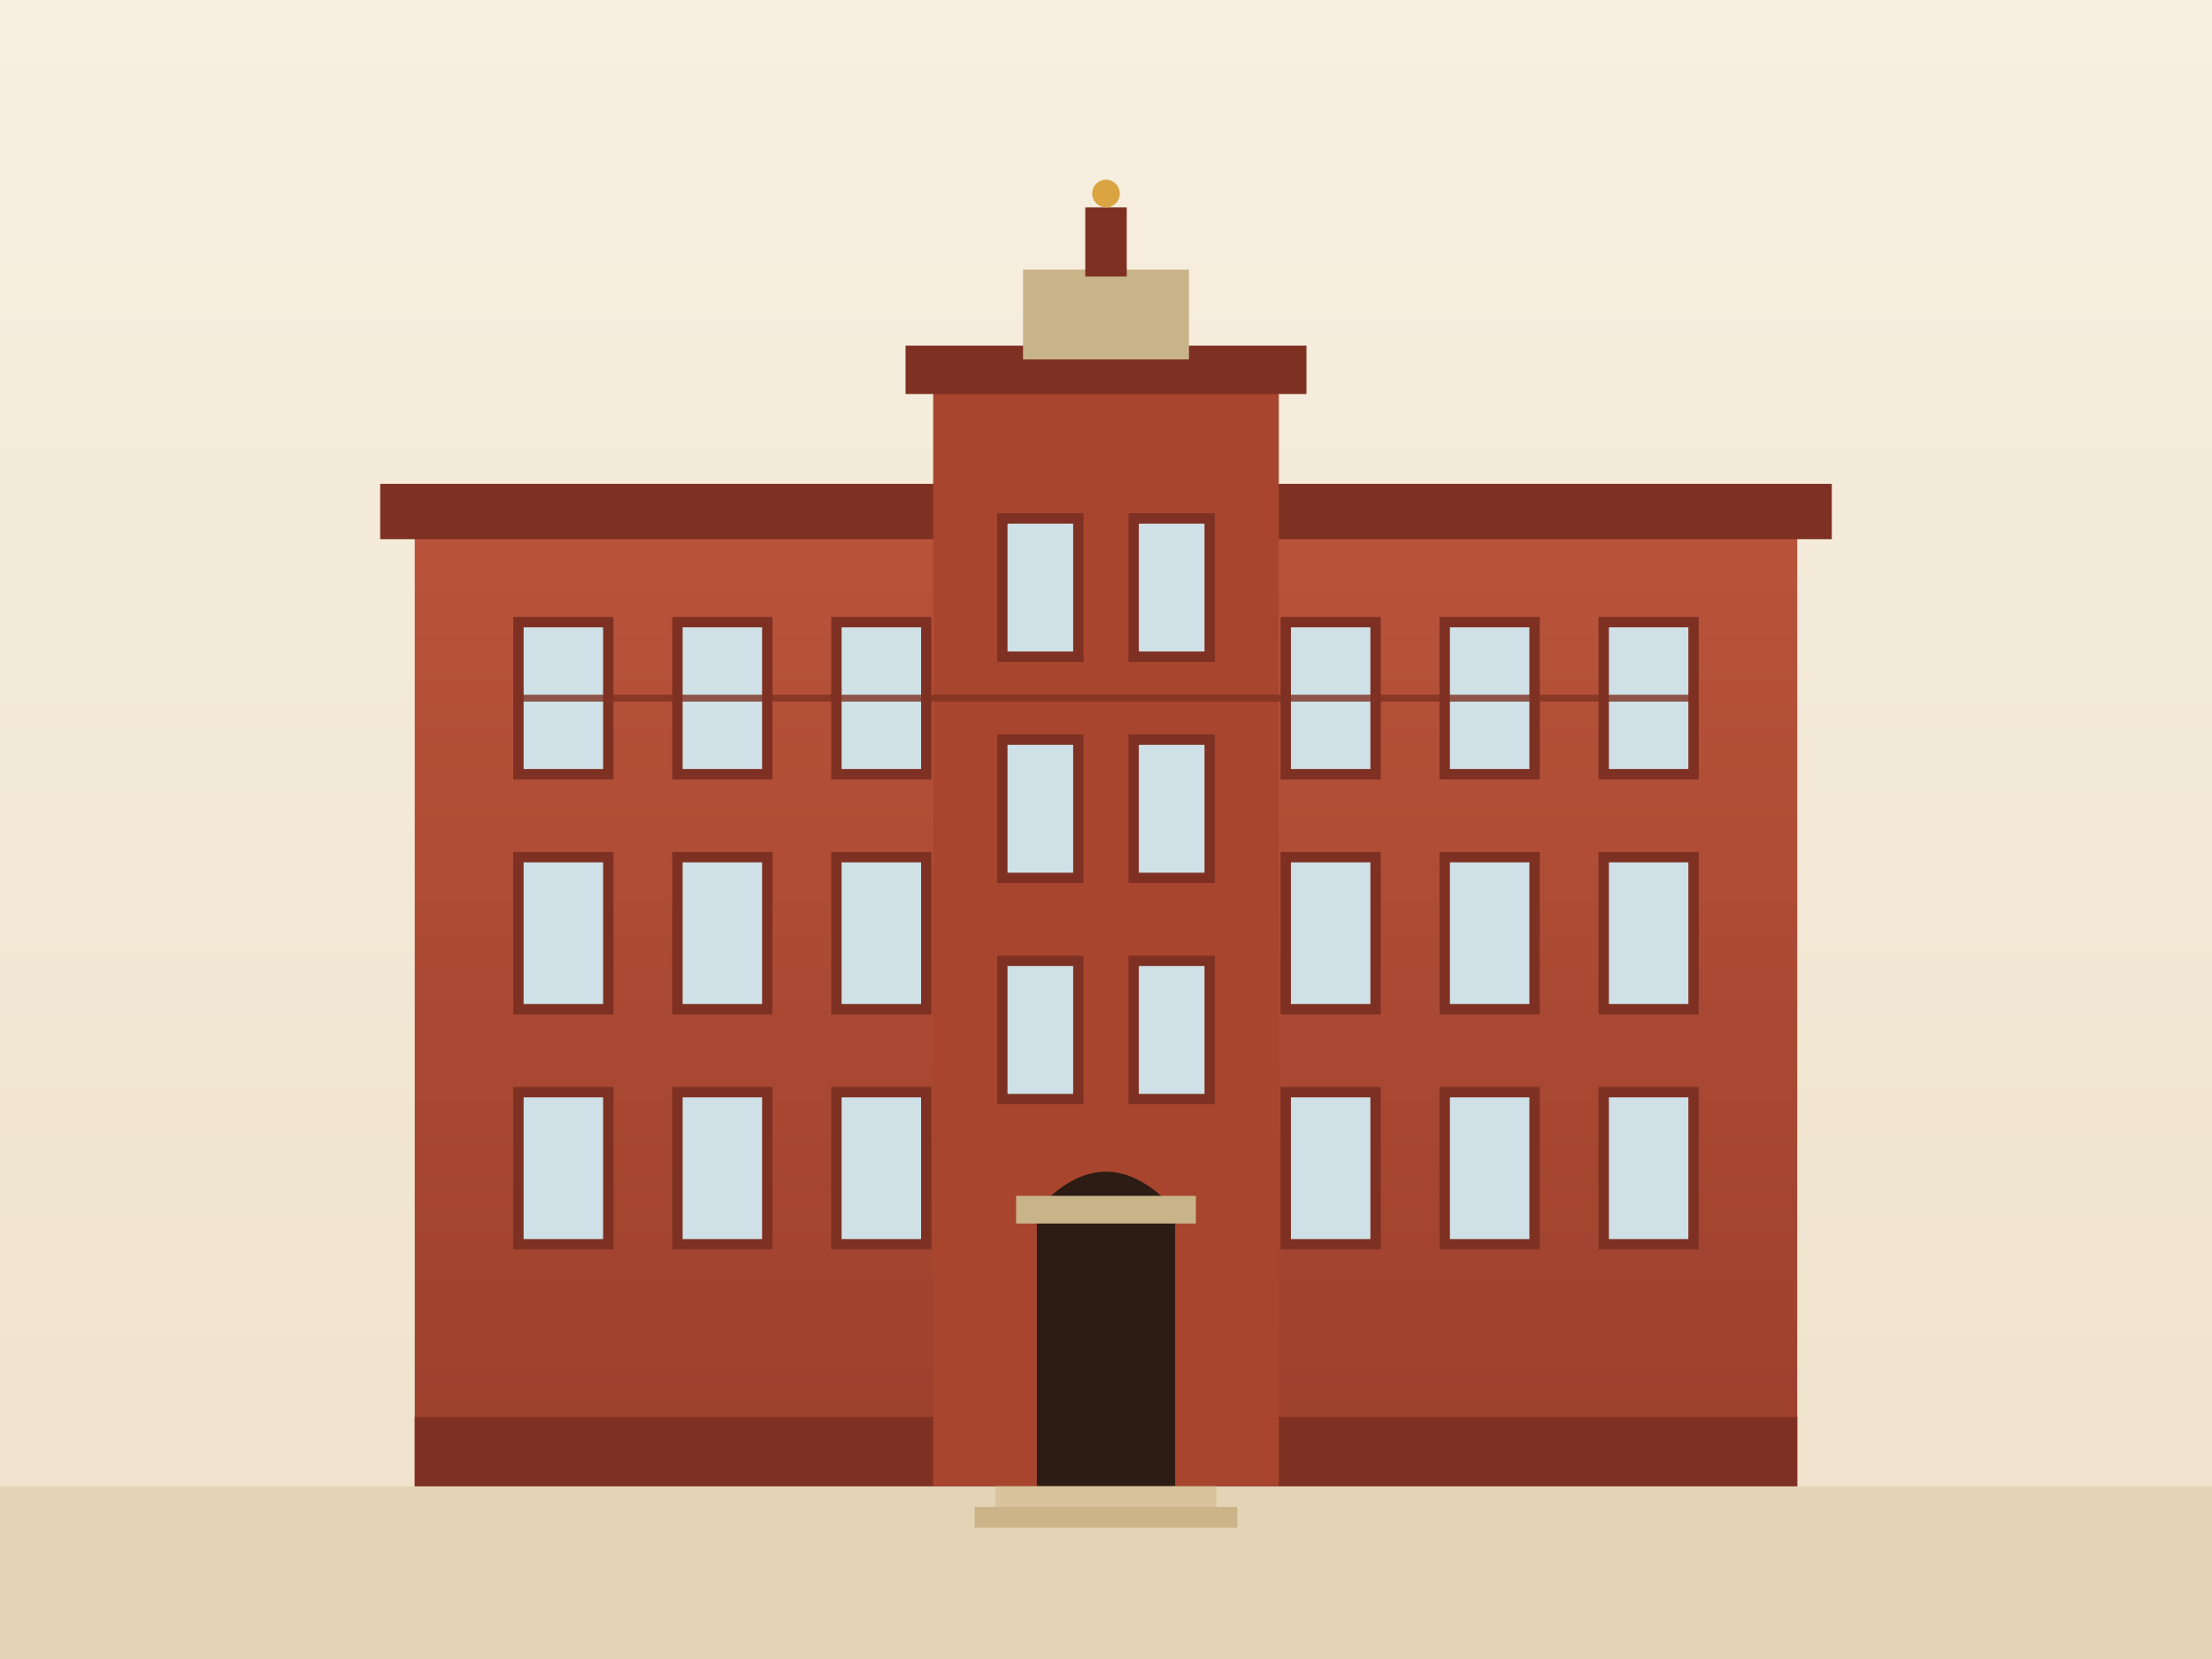
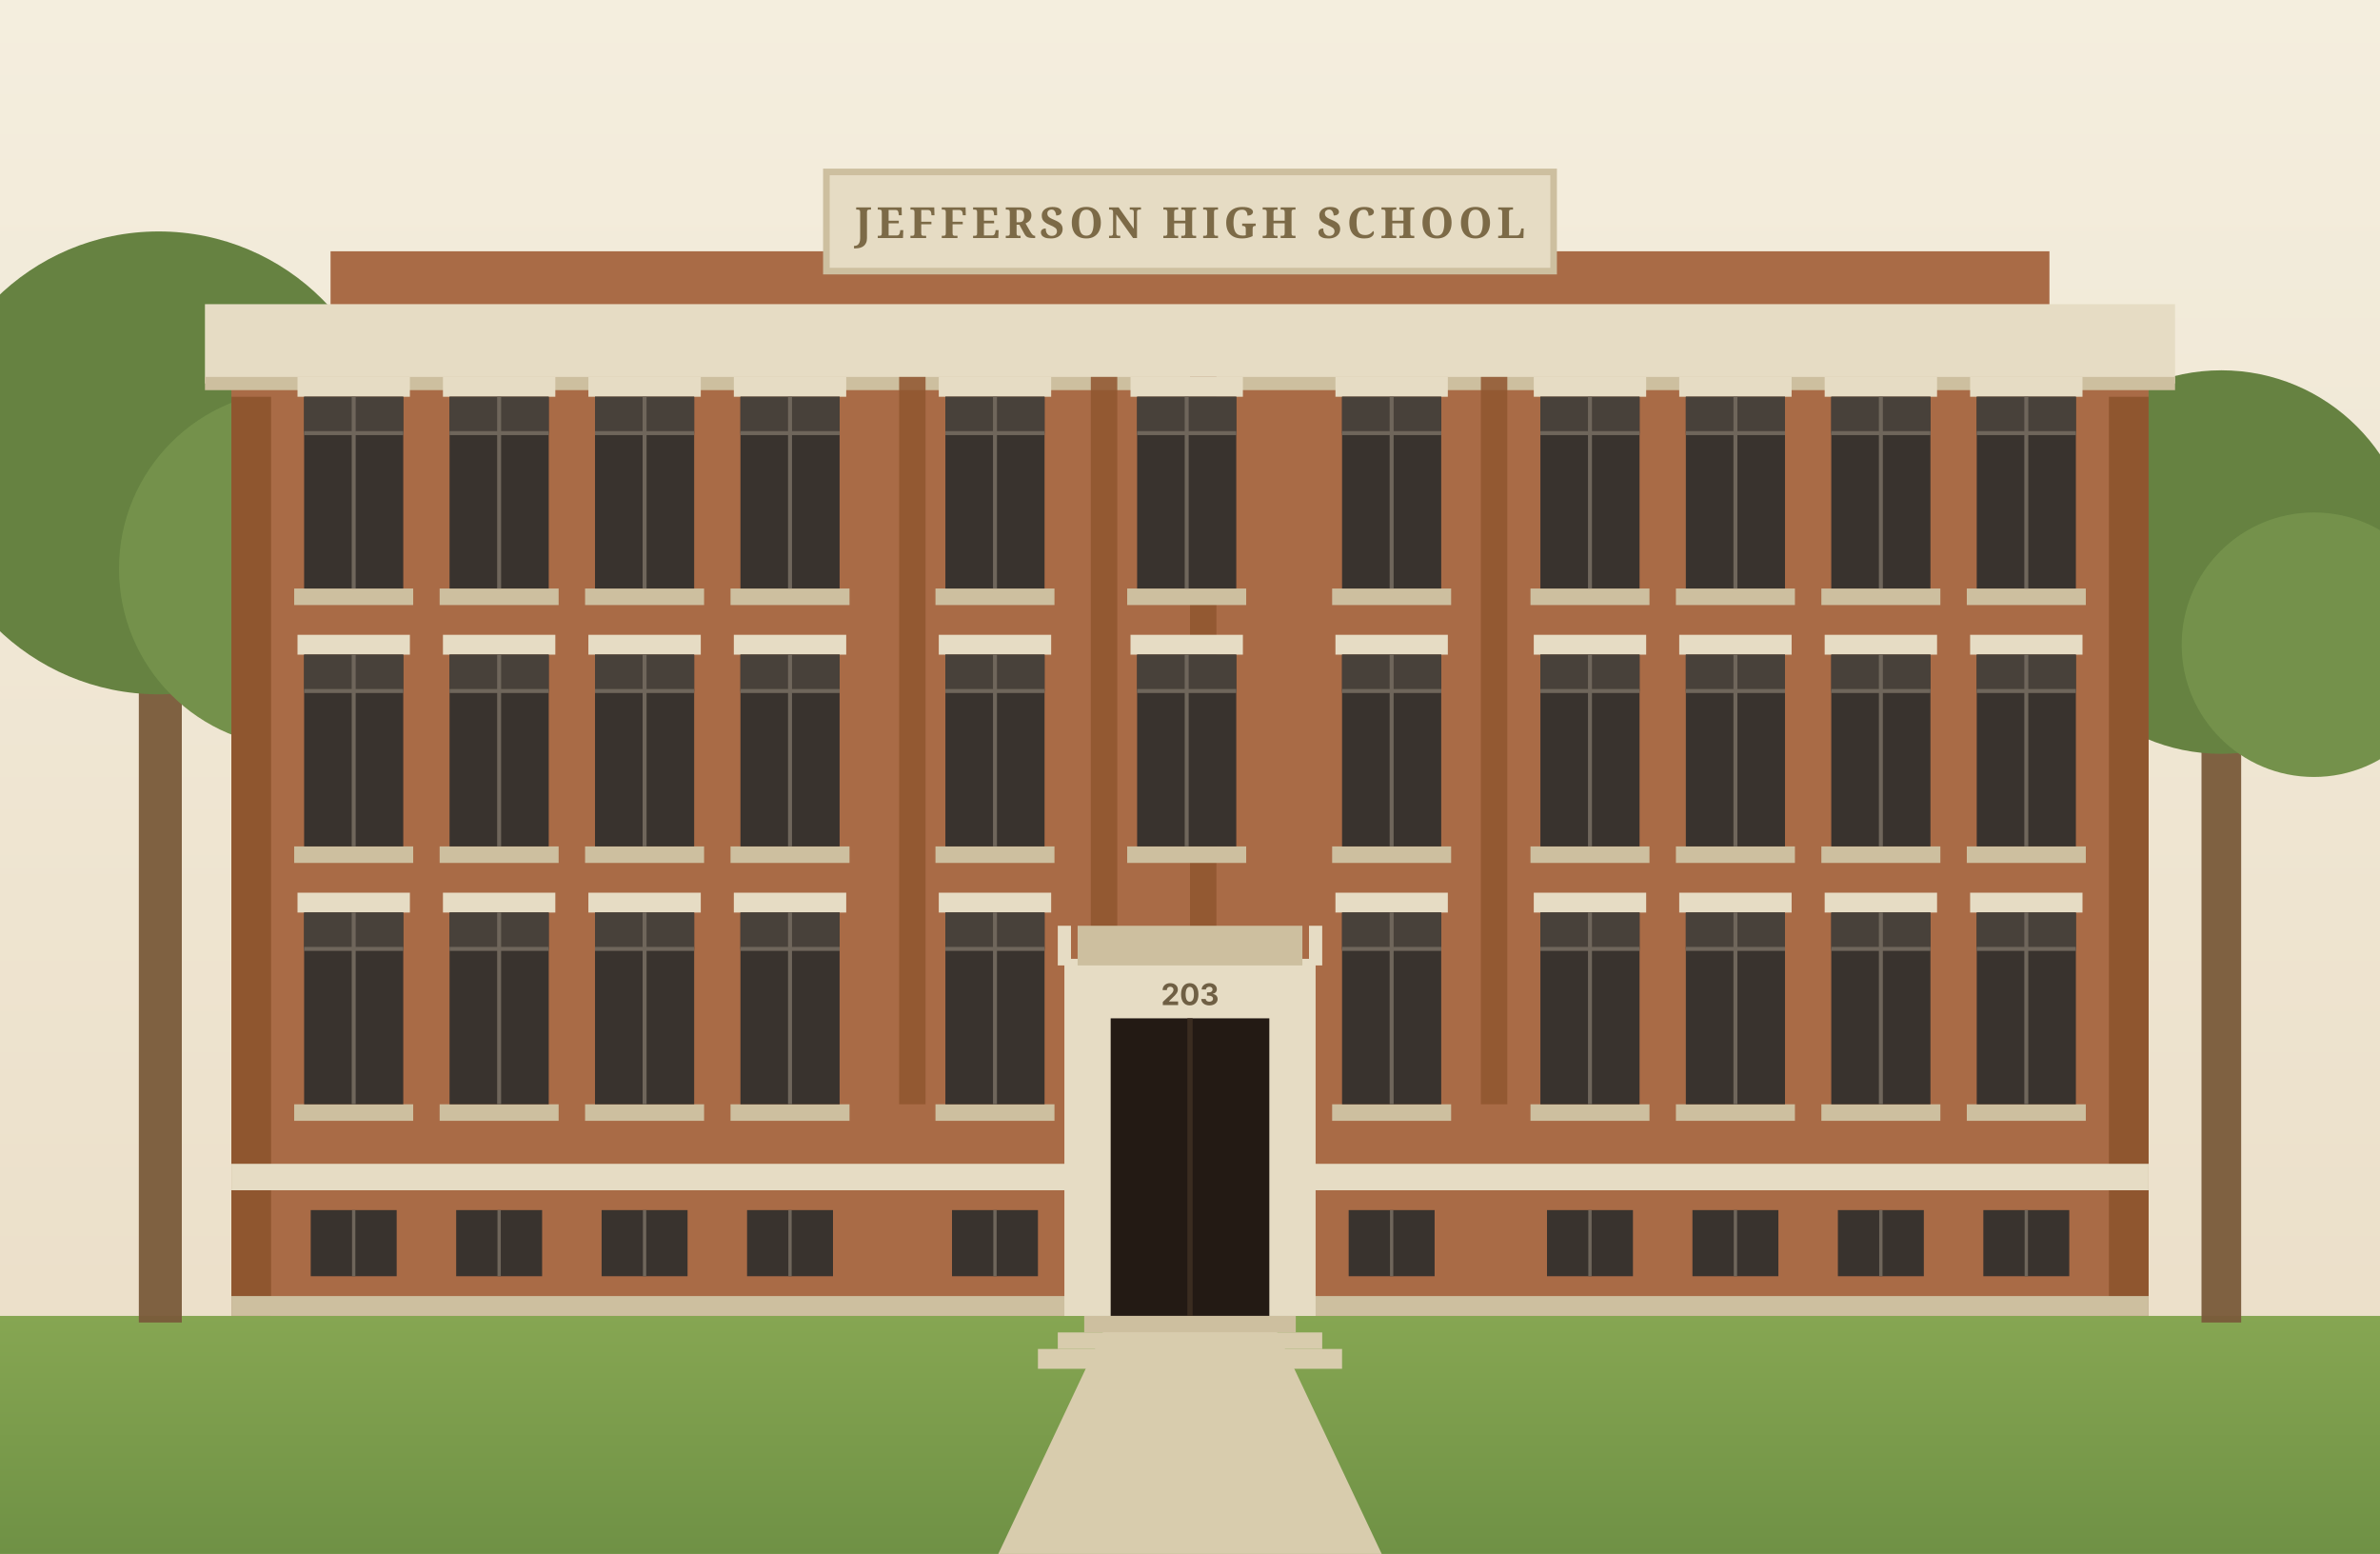
- <svg xmlns="http://www.w3.org/2000/svg" viewBox="0 0 640 480" role="img" aria-label="Illustration of the historic Jeffersonian building" fill="none">
+ <svg xmlns="http://www.w3.org/2000/svg" viewBox="0 0 720 470" role="img" aria-label="Illustration of the historic Jefferson High School, now The Jeffersonian">
  <defs>
-     <linearGradient id="brick" x1="0" y1="0" x2="0" y2="1">
-       <stop offset="0" stop-color="#b9543b" />
-       <stop offset="1" stop-color="#9c3f2c" />
+     <linearGradient id="sky" x1="0" y1="0" x2="0" y2="1">
+       <stop offset="0" stop-color="#f4eede" />
+       <stop offset="1" stop-color="#eaddc6" />
    </linearGradient>
-     <linearGradient id="sky" x1="0" y1="0" x2="0" y2="1">
-       <stop offset="0" stop-color="#f7efe1" />
-       <stop offset="1" stop-color="#efe2cb" />
+     <linearGradient id="lawn" x1="0" y1="0" x2="0" y2="1">
+       <stop offset="0" stop-color="#86a652" />
+       <stop offset="1" stop-color="#6f9145" />
    </linearGradient>
  </defs>
-   <rect width="640" height="480" fill="url(#sky)" />
-   <rect y="430" width="640" height="50" fill="#e4d4b6" />
-   <g>
-     <rect x="120" y="150" width="400" height="280" fill="url(#brick)" />
-     <rect x="110" y="140" width="420" height="16" fill="#7e3122" />
-     <rect x="120" y="410" width="400" height="20" fill="#7e3122" />
-     <rect x="270" y="110" width="100" height="320" fill="#a8452f" />
-     <rect x="262" y="100" width="116" height="14" fill="#7e3122" />
-     <rect x="296" y="78" width="48" height="26" fill="#c9b489" />
-     <rect x="314" y="60" width="12" height="20" fill="#7e3122" />
-     <circle cx="320" cy="56" r="4" fill="#d9a441" />
-     <rect x="300" y="350" width="40" height="80" fill="#2c1c14" />
-     <path d="M300 350 q20 -22 40 0" fill="#2c1c14" />
-     <rect x="294" y="346" width="52" height="8" fill="#c9b489" />
-     <rect x="288" y="430" width="64" height="6" fill="#d8c39c" />
-     <rect x="282" y="436" width="76" height="6" fill="#cbb488" />
+   <rect x="0.0" y="0.0" width="720.0" height="470.0" fill="url(#sky)" />
+   <rect x="0.0" y="398.0" width="720.0" height="72.0" fill="url(#lawn)" />
+   <g opacity="0.95">
+     <rect x="42" y="150" width="13" height="250" fill="#7a5a3a" />
+     <circle cx="48" cy="140" r="70" fill="#5f7d3a" />
+     <circle cx="90" cy="172" r="54" fill="#6e8d44" />
+     <rect x="666" y="185" width="12" height="215" fill="#7a5a3a" />
+     <circle cx="672" cy="170" r="58" fill="#5f7d3a" />
+     <circle cx="700" cy="195" r="40" fill="#6e8d44" />
  </g>
-   <g fill="#cfe0e6" stroke="#7e3122" stroke-width="3">
-     <rect x="150" y="180" width="26" height="44" />
-     <rect x="196" y="180" width="26" height="44" />
-     <rect x="242" y="180" width="26" height="44" />
-     <rect x="372" y="180" width="26" height="44" />
-     <rect x="418" y="180" width="26" height="44" />
-     <rect x="464" y="180" width="26" height="44" />
-     <rect x="150" y="248" width="26" height="44" />
-     <rect x="196" y="248" width="26" height="44" />
-     <rect x="242" y="248" width="26" height="44" />
-     <rect x="372" y="248" width="26" height="44" />
-     <rect x="418" y="248" width="26" height="44" />
-     <rect x="464" y="248" width="26" height="44" />
-     <rect x="150" y="316" width="26" height="44" />
-     <rect x="196" y="316" width="26" height="44" />
-     <rect x="242" y="316" width="26" height="44" />
-     <rect x="372" y="316" width="26" height="44" />
-     <rect x="418" y="316" width="26" height="44" />
-     <rect x="464" y="316" width="26" height="44" />
-     <rect x="290" y="150" width="22" height="40" />
-     <rect x="328" y="150" width="22" height="40" />
-     <rect x="290" y="214" width="22" height="40" />
-     <rect x="328" y="214" width="22" height="40" />
-     <rect x="290" y="278" width="22" height="40" />
-     <rect x="328" y="278" width="22" height="40" />
-   </g>
-   <g stroke="#7e3122" stroke-width="2" opacity="0.8">
-     <line x1="150" y1="202" x2="490" y2="202" />
-   </g>
+   <polygon points="336,398 384,398 418,470 302,470" fill="#d8ccad" />
+   <rect x="70.0" y="96.0" width="580.0" height="302.0" fill="#a96b46" />
+   <rect x="70.0" y="120.0" width="12.0" height="278.0" fill="#8f562f" />
+   <rect x="638.0" y="120.0" width="12.0" height="278.0" fill="#8f562f" />
+   <rect x="70.0" y="352.0" width="580.0" height="8.0" fill="#e6dcc4" />
+   <rect x="70.0" y="392.0" width="580.0" height="6.0" fill="#cdbf9f" />
+   <rect x="62.0" y="92.0" width="596.0" height="24.0" fill="#e6dcc4" />
+   <rect x="62.0" y="114.0" width="596.0" height="4.0" fill="#cdbf9f" />
+   <rect x="100.0" y="76.0" width="520.0" height="16.0" fill="#a96b46" />
+   <rect x="250.0" y="52.0" width="220.0" height="30.0" fill="#e6dcc4" />
+   <rect x="250.0" y="52.0" width="220.0" height="30.0" fill="none" stroke="#cdbf9f" stroke-width="2" />
+   <rect x="272.0" y="114.0" width="8.0" height="220.0" fill="#8f562f" opacity="0.85" />
+   <rect x="330.0" y="114.0" width="8.0" height="220.0" fill="#8f562f" opacity="0.85" />
+   <rect x="360.0" y="114.0" width="8.0" height="220.0" fill="#8f562f" opacity="0.85" />
+   <rect x="448.0" y="114.0" width="8.0" height="220.0" fill="#8f562f" opacity="0.85" />
+   <rect x="90.0" y="114.0" width="34.0" height="6.0" fill="#e6dcc4" />
+   <rect x="89.0" y="178.0" width="36.0" height="5.0" fill="#cdbf9f" />
+   <rect x="92.0" y="120.0" width="30.0" height="58.0" fill="#39332e" />
+   <rect x="92.0" y="120.0" width="30.0" height="11.0" fill="#48413a" />
+   <line x1="92.0" y1="131.0" x2="122.0" y2="131.0" stroke="#6f665b" stroke-width="1.2" />
+   <line x1="107.0" y1="120.0" x2="107.0" y2="178.0" stroke="#6f665b" stroke-width="1.2" />
+   <rect x="134.0" y="114.0" width="34.0" height="6.0" fill="#e6dcc4" />
+   <rect x="133.0" y="178.0" width="36.0" height="5.0" fill="#cdbf9f" />
+   <rect x="136.0" y="120.0" width="30.0" height="58.0" fill="#39332e" />
+   <rect x="136.0" y="120.0" width="30.0" height="11.0" fill="#48413a" />
+   <line x1="136.0" y1="131.0" x2="166.0" y2="131.0" stroke="#6f665b" stroke-width="1.2" />
+   <line x1="151.0" y1="120.0" x2="151.0" y2="178.0" stroke="#6f665b" stroke-width="1.2" />
+   <rect x="178.0" y="114.0" width="34.0" height="6.0" fill="#e6dcc4" />
+   <rect x="177.0" y="178.0" width="36.0" height="5.0" fill="#cdbf9f" />
+   <rect x="180.0" y="120.0" width="30.0" height="58.0" fill="#39332e" />
+   <rect x="180.0" y="120.0" width="30.0" height="11.0" fill="#48413a" />
+   <line x1="180.0" y1="131.0" x2="210.0" y2="131.0" stroke="#6f665b" stroke-width="1.2" />
+   <line x1="195.0" y1="120.0" x2="195.0" y2="178.0" stroke="#6f665b" stroke-width="1.2" />
+   <rect x="222.0" y="114.0" width="34.0" height="6.0" fill="#e6dcc4" />
+   <rect x="221.0" y="178.0" width="36.0" height="5.0" fill="#cdbf9f" />
+   <rect x="224.0" y="120.0" width="30.0" height="58.0" fill="#39332e" />
+   <rect x="224.0" y="120.0" width="30.0" height="11.0" fill="#48413a" />
+   <line x1="224.0" y1="131.0" x2="254.0" y2="131.0" stroke="#6f665b" stroke-width="1.2" />
+   <line x1="239.0" y1="120.0" x2="239.0" y2="178.0" stroke="#6f665b" stroke-width="1.2" />
+   <rect x="464.0" y="114.0" width="34.0" height="6.0" fill="#e6dcc4" />
+   <rect x="463.0" y="178.0" width="36.0" height="5.0" fill="#cdbf9f" />
+   <rect x="466.0" y="120.0" width="30.0" height="58.0" fill="#39332e" />
+   <rect x="466.0" y="120.0" width="30.0" height="11.0" fill="#48413a" />
+   <line x1="466.0" y1="131.0" x2="496.0" y2="131.0" stroke="#6f665b" stroke-width="1.2" />
+   <line x1="481.0" y1="120.0" x2="481.0" y2="178.0" stroke="#6f665b" stroke-width="1.2" />
+   <rect x="508.0" y="114.0" width="34.0" height="6.0" fill="#e6dcc4" />
+   <rect x="507.0" y="178.0" width="36.0" height="5.0" fill="#cdbf9f" />
+   <rect x="510.0" y="120.0" width="30.0" height="58.0" fill="#39332e" />
+   <rect x="510.0" y="120.0" width="30.0" height="11.0" fill="#48413a" />
+   <line x1="510.0" y1="131.0" x2="540.0" y2="131.0" stroke="#6f665b" stroke-width="1.2" />
+   <line x1="525.0" y1="120.0" x2="525.0" y2="178.0" stroke="#6f665b" stroke-width="1.2" />
+   <rect x="552.0" y="114.0" width="34.0" height="6.0" fill="#e6dcc4" />
+   <rect x="551.0" y="178.0" width="36.0" height="5.0" fill="#cdbf9f" />
+   <rect x="554.0" y="120.0" width="30.0" height="58.0" fill="#39332e" />
+   <rect x="554.0" y="120.0" width="30.0" height="11.0" fill="#48413a" />
+   <line x1="554.0" y1="131.0" x2="584.0" y2="131.0" stroke="#6f665b" stroke-width="1.2" />
+   <line x1="569.0" y1="120.0" x2="569.0" y2="178.0" stroke="#6f665b" stroke-width="1.2" />
+   <rect x="596.0" y="114.0" width="34.0" height="6.0" fill="#e6dcc4" />
+   <rect x="595.0" y="178.0" width="36.0" height="5.0" fill="#cdbf9f" />
+   <rect x="598.0" y="120.0" width="30.0" height="58.0" fill="#39332e" />
+   <rect x="598.0" y="120.0" width="30.0" height="11.0" fill="#48413a" />
+   <line x1="598.0" y1="131.0" x2="628.0" y2="131.0" stroke="#6f665b" stroke-width="1.2" />
+   <line x1="613.0" y1="120.0" x2="613.0" y2="178.0" stroke="#6f665b" stroke-width="1.2" />
+   <rect x="284.0" y="114.0" width="34.0" height="6.0" fill="#e6dcc4" />
+   <rect x="283.0" y="178.0" width="36.0" height="5.0" fill="#cdbf9f" />
+   <rect x="286.0" y="120.0" width="30.0" height="58.0" fill="#39332e" />
+   <rect x="286.0" y="120.0" width="30.0" height="11.0" fill="#48413a" />
+   <line x1="286.0" y1="131.0" x2="316.0" y2="131.0" stroke="#6f665b" stroke-width="1.2" />
+   <line x1="301.0" y1="120.0" x2="301.0" y2="178.0" stroke="#6f665b" stroke-width="1.2" />
+   <rect x="404.0" y="114.0" width="34.0" height="6.0" fill="#e6dcc4" />
+   <rect x="403.0" y="178.0" width="36.0" height="5.0" fill="#cdbf9f" />
+   <rect x="406.0" y="120.0" width="30.0" height="58.0" fill="#39332e" />
+   <rect x="406.0" y="120.0" width="30.0" height="11.0" fill="#48413a" />
+   <line x1="406.0" y1="131.0" x2="436.0" y2="131.0" stroke="#6f665b" stroke-width="1.2" />
+   <line x1="421.0" y1="120.0" x2="421.0" y2="178.0" stroke="#6f665b" stroke-width="1.2" />
+   <rect x="90.0" y="192.0" width="34.0" height="6.0" fill="#e6dcc4" />
+   <rect x="89.0" y="256.0" width="36.0" height="5.0" fill="#cdbf9f" />
+   <rect x="92.0" y="198.0" width="30.0" height="58.0" fill="#39332e" />
+   <rect x="92.0" y="198.0" width="30.0" height="11.0" fill="#48413a" />
+   <line x1="92.0" y1="209.0" x2="122.0" y2="209.0" stroke="#6f665b" stroke-width="1.2" />
+   <line x1="107.0" y1="198.0" x2="107.0" y2="256.0" stroke="#6f665b" stroke-width="1.2" />
+   <rect x="134.0" y="192.0" width="34.0" height="6.0" fill="#e6dcc4" />
+   <rect x="133.0" y="256.0" width="36.0" height="5.0" fill="#cdbf9f" />
+   <rect x="136.0" y="198.0" width="30.0" height="58.0" fill="#39332e" />
+   <rect x="136.0" y="198.0" width="30.0" height="11.0" fill="#48413a" />
+   <line x1="136.0" y1="209.0" x2="166.0" y2="209.0" stroke="#6f665b" stroke-width="1.2" />
+   <line x1="151.0" y1="198.0" x2="151.0" y2="256.0" stroke="#6f665b" stroke-width="1.2" />
+   <rect x="178.0" y="192.0" width="34.0" height="6.0" fill="#e6dcc4" />
+   <rect x="177.0" y="256.0" width="36.0" height="5.0" fill="#cdbf9f" />
+   <rect x="180.0" y="198.0" width="30.0" height="58.0" fill="#39332e" />
+   <rect x="180.0" y="198.0" width="30.0" height="11.0" fill="#48413a" />
+   <line x1="180.0" y1="209.0" x2="210.0" y2="209.0" stroke="#6f665b" stroke-width="1.2" />
+   <line x1="195.0" y1="198.0" x2="195.0" y2="256.0" stroke="#6f665b" stroke-width="1.2" />
+   <rect x="222.0" y="192.0" width="34.0" height="6.0" fill="#e6dcc4" />
+   <rect x="221.0" y="256.0" width="36.0" height="5.0" fill="#cdbf9f" />
+   <rect x="224.0" y="198.0" width="30.0" height="58.0" fill="#39332e" />
+   <rect x="224.0" y="198.0" width="30.0" height="11.0" fill="#48413a" />
+   <line x1="224.0" y1="209.0" x2="254.0" y2="209.0" stroke="#6f665b" stroke-width="1.2" />
+   <line x1="239.0" y1="198.0" x2="239.0" y2="256.0" stroke="#6f665b" stroke-width="1.2" />
+   <rect x="464.0" y="192.0" width="34.0" height="6.0" fill="#e6dcc4" />
+   <rect x="463.0" y="256.0" width="36.0" height="5.0" fill="#cdbf9f" />
+   <rect x="466.0" y="198.0" width="30.0" height="58.0" fill="#39332e" />
+   <rect x="466.0" y="198.0" width="30.0" height="11.0" fill="#48413a" />
+   <line x1="466.0" y1="209.0" x2="496.0" y2="209.0" stroke="#6f665b" stroke-width="1.2" />
+   <line x1="481.0" y1="198.0" x2="481.0" y2="256.0" stroke="#6f665b" stroke-width="1.2" />
+   <rect x="508.0" y="192.0" width="34.0" height="6.0" fill="#e6dcc4" />
+   <rect x="507.0" y="256.0" width="36.0" height="5.0" fill="#cdbf9f" />
+   <rect x="510.0" y="198.0" width="30.0" height="58.0" fill="#39332e" />
+   <rect x="510.0" y="198.0" width="30.0" height="11.0" fill="#48413a" />
+   <line x1="510.0" y1="209.0" x2="540.0" y2="209.0" stroke="#6f665b" stroke-width="1.2" />
+   <line x1="525.0" y1="198.0" x2="525.0" y2="256.0" stroke="#6f665b" stroke-width="1.2" />
+   <rect x="552.0" y="192.0" width="34.0" height="6.0" fill="#e6dcc4" />
+   <rect x="551.0" y="256.0" width="36.0" height="5.0" fill="#cdbf9f" />
+   <rect x="554.0" y="198.0" width="30.0" height="58.0" fill="#39332e" />
+   <rect x="554.0" y="198.0" width="30.0" height="11.0" fill="#48413a" />
+   <line x1="554.0" y1="209.0" x2="584.0" y2="209.0" stroke="#6f665b" stroke-width="1.2" />
+   <line x1="569.0" y1="198.0" x2="569.0" y2="256.0" stroke="#6f665b" stroke-width="1.2" />
+   <rect x="596.0" y="192.0" width="34.0" height="6.0" fill="#e6dcc4" />
+   <rect x="595.0" y="256.0" width="36.0" height="5.0" fill="#cdbf9f" />
+   <rect x="598.0" y="198.0" width="30.0" height="58.0" fill="#39332e" />
+   <rect x="598.0" y="198.0" width="30.0" height="11.0" fill="#48413a" />
+   <line x1="598.0" y1="209.0" x2="628.0" y2="209.0" stroke="#6f665b" stroke-width="1.2" />
+   <line x1="613.0" y1="198.0" x2="613.0" y2="256.0" stroke="#6f665b" stroke-width="1.2" />
+   <rect x="284.0" y="192.0" width="34.0" height="6.0" fill="#e6dcc4" />
+   <rect x="283.0" y="256.0" width="36.0" height="5.0" fill="#cdbf9f" />
+   <rect x="286.0" y="198.0" width="30.0" height="58.0" fill="#39332e" />
+   <rect x="286.0" y="198.0" width="30.0" height="11.0" fill="#48413a" />
+   <line x1="286.0" y1="209.0" x2="316.0" y2="209.0" stroke="#6f665b" stroke-width="1.2" />
+   <line x1="301.0" y1="198.0" x2="301.0" y2="256.0" stroke="#6f665b" stroke-width="1.2" />
+   <rect x="404.0" y="192.0" width="34.0" height="6.0" fill="#e6dcc4" />
+   <rect x="403.0" y="256.0" width="36.0" height="5.0" fill="#cdbf9f" />
+   <rect x="406.0" y="198.0" width="30.0" height="58.0" fill="#39332e" />
+   <rect x="406.0" y="198.0" width="30.0" height="11.0" fill="#48413a" />
+   <line x1="406.0" y1="209.0" x2="436.0" y2="209.0" stroke="#6f665b" stroke-width="1.2" />
+   <line x1="421.0" y1="198.0" x2="421.0" y2="256.0" stroke="#6f665b" stroke-width="1.2" />
+   <rect x="90.0" y="270.0" width="34.0" height="6.0" fill="#e6dcc4" />
+   <rect x="89.0" y="334.0" width="36.0" height="5.0" fill="#cdbf9f" />
+   <rect x="92.0" y="276.0" width="30.0" height="58.0" fill="#39332e" />
+   <rect x="92.0" y="276.0" width="30.0" height="11.0" fill="#48413a" />
+   <line x1="92.0" y1="287.0" x2="122.0" y2="287.0" stroke="#6f665b" stroke-width="1.2" />
+   <line x1="107.0" y1="276.0" x2="107.0" y2="334.0" stroke="#6f665b" stroke-width="1.2" />
+   <rect x="134.0" y="270.0" width="34.0" height="6.0" fill="#e6dcc4" />
+   <rect x="133.0" y="334.0" width="36.0" height="5.0" fill="#cdbf9f" />
+   <rect x="136.0" y="276.0" width="30.0" height="58.0" fill="#39332e" />
+   <rect x="136.0" y="276.0" width="30.0" height="11.0" fill="#48413a" />
+   <line x1="136.0" y1="287.0" x2="166.0" y2="287.0" stroke="#6f665b" stroke-width="1.2" />
+   <line x1="151.0" y1="276.0" x2="151.0" y2="334.0" stroke="#6f665b" stroke-width="1.2" />
+   <rect x="178.0" y="270.0" width="34.0" height="6.0" fill="#e6dcc4" />
+   <rect x="177.0" y="334.0" width="36.0" height="5.0" fill="#cdbf9f" />
+   <rect x="180.0" y="276.0" width="30.0" height="58.0" fill="#39332e" />
+   <rect x="180.0" y="276.0" width="30.0" height="11.0" fill="#48413a" />
+   <line x1="180.0" y1="287.0" x2="210.0" y2="287.0" stroke="#6f665b" stroke-width="1.2" />
+   <line x1="195.0" y1="276.0" x2="195.0" y2="334.0" stroke="#6f665b" stroke-width="1.2" />
+   <rect x="222.0" y="270.0" width="34.0" height="6.0" fill="#e6dcc4" />
+   <rect x="221.0" y="334.0" width="36.0" height="5.0" fill="#cdbf9f" />
+   <rect x="224.0" y="276.0" width="30.0" height="58.0" fill="#39332e" />
+   <rect x="224.0" y="276.0" width="30.0" height="11.0" fill="#48413a" />
+   <line x1="224.0" y1="287.0" x2="254.0" y2="287.0" stroke="#6f665b" stroke-width="1.2" />
+   <line x1="239.0" y1="276.0" x2="239.0" y2="334.0" stroke="#6f665b" stroke-width="1.2" />
+   <rect x="464.0" y="270.0" width="34.0" height="6.0" fill="#e6dcc4" />
+   <rect x="463.0" y="334.0" width="36.0" height="5.0" fill="#cdbf9f" />
+   <rect x="466.0" y="276.0" width="30.0" height="58.0" fill="#39332e" />
+   <rect x="466.0" y="276.0" width="30.0" height="11.0" fill="#48413a" />
+   <line x1="466.0" y1="287.0" x2="496.0" y2="287.0" stroke="#6f665b" stroke-width="1.2" />
+   <line x1="481.0" y1="276.0" x2="481.0" y2="334.0" stroke="#6f665b" stroke-width="1.2" />
+   <rect x="508.0" y="270.0" width="34.0" height="6.0" fill="#e6dcc4" />
+   <rect x="507.0" y="334.0" width="36.0" height="5.0" fill="#cdbf9f" />
+   <rect x="510.0" y="276.0" width="30.0" height="58.0" fill="#39332e" />
+   <rect x="510.0" y="276.0" width="30.0" height="11.0" fill="#48413a" />
+   <line x1="510.0" y1="287.0" x2="540.0" y2="287.0" stroke="#6f665b" stroke-width="1.2" />
+   <line x1="525.0" y1="276.0" x2="525.0" y2="334.0" stroke="#6f665b" stroke-width="1.2" />
+   <rect x="552.0" y="270.0" width="34.0" height="6.0" fill="#e6dcc4" />
+   <rect x="551.0" y="334.0" width="36.0" height="5.0" fill="#cdbf9f" />
+   <rect x="554.0" y="276.0" width="30.0" height="58.0" fill="#39332e" />
+   <rect x="554.0" y="276.0" width="30.0" height="11.0" fill="#48413a" />
+   <line x1="554.0" y1="287.0" x2="584.0" y2="287.0" stroke="#6f665b" stroke-width="1.2" />
+   <line x1="569.0" y1="276.0" x2="569.0" y2="334.0" stroke="#6f665b" stroke-width="1.2" />
+   <rect x="596.0" y="270.0" width="34.0" height="6.0" fill="#e6dcc4" />
+   <rect x="595.0" y="334.0" width="36.0" height="5.0" fill="#cdbf9f" />
+   <rect x="598.0" y="276.0" width="30.0" height="58.0" fill="#39332e" />
+   <rect x="598.0" y="276.0" width="30.0" height="11.0" fill="#48413a" />
+   <line x1="598.0" y1="287.0" x2="628.0" y2="287.0" stroke="#6f665b" stroke-width="1.2" />
+   <line x1="613.0" y1="276.0" x2="613.0" y2="334.0" stroke="#6f665b" stroke-width="1.2" />
+   <rect x="284.0" y="270.0" width="34.0" height="6.0" fill="#e6dcc4" />
+   <rect x="283.0" y="334.0" width="36.0" height="5.0" fill="#cdbf9f" />
+   <rect x="286.0" y="276.0" width="30.0" height="58.0" fill="#39332e" />
+   <rect x="286.0" y="276.0" width="30.0" height="11.0" fill="#48413a" />
+   <line x1="286.0" y1="287.0" x2="316.0" y2="287.0" stroke="#6f665b" stroke-width="1.2" />
+   <line x1="301.0" y1="276.0" x2="301.0" y2="334.0" stroke="#6f665b" stroke-width="1.2" />
+   <rect x="404.0" y="270.0" width="34.0" height="6.0" fill="#e6dcc4" />
+   <rect x="403.0" y="334.0" width="36.0" height="5.0" fill="#cdbf9f" />
+   <rect x="406.0" y="276.0" width="30.0" height="58.0" fill="#39332e" />
+   <rect x="406.0" y="276.0" width="30.0" height="11.0" fill="#48413a" />
+   <line x1="406.0" y1="287.0" x2="436.0" y2="287.0" stroke="#6f665b" stroke-width="1.2" />
+   <line x1="421.0" y1="276.0" x2="421.0" y2="334.0" stroke="#6f665b" stroke-width="1.2" />
+   <rect x="342.0" y="114.0" width="34.0" height="6.0" fill="#e6dcc4" />
+   <rect x="341.0" y="178.0" width="36.0" height="5.0" fill="#cdbf9f" />
+   <rect x="344.0" y="120.0" width="30.0" height="58.0" fill="#39332e" />
+   <rect x="344.0" y="120.0" width="30.0" height="11.0" fill="#48413a" />
+   <line x1="344.0" y1="131.0" x2="374.0" y2="131.0" stroke="#6f665b" stroke-width="1.2" />
+   <line x1="359.0" y1="120.0" x2="359.0" y2="178.0" stroke="#6f665b" stroke-width="1.2" />
+   <rect x="342.0" y="192.0" width="34.0" height="6.0" fill="#e6dcc4" />
+   <rect x="341.0" y="256.0" width="36.0" height="5.0" fill="#cdbf9f" />
+   <rect x="344.0" y="198.0" width="30.0" height="58.0" fill="#39332e" />
+   <rect x="344.0" y="198.0" width="30.0" height="11.0" fill="#48413a" />
+   <line x1="344.0" y1="209.0" x2="374.0" y2="209.0" stroke="#6f665b" stroke-width="1.2" />
+   <line x1="359.0" y1="198.0" x2="359.0" y2="256.0" stroke="#6f665b" stroke-width="1.2" />
+   <rect x="94.0" y="366.0" width="26.0" height="20.0" fill="#39332e" />
+   <line x1="107.0" y1="366.0" x2="107.0" y2="386.0" stroke="#6f665b" stroke-width="1" />
+   <rect x="138.0" y="366.0" width="26.0" height="20.0" fill="#39332e" />
+   <line x1="151.0" y1="366.0" x2="151.0" y2="386.0" stroke="#6f665b" stroke-width="1" />
+   <rect x="182.0" y="366.0" width="26.0" height="20.0" fill="#39332e" />
+   <line x1="195.0" y1="366.0" x2="195.0" y2="386.0" stroke="#6f665b" stroke-width="1" />
+   <rect x="226.0" y="366.0" width="26.0" height="20.0" fill="#39332e" />
+   <line x1="239.0" y1="366.0" x2="239.0" y2="386.0" stroke="#6f665b" stroke-width="1" />
+   <rect x="468.0" y="366.0" width="26.0" height="20.0" fill="#39332e" />
+   <line x1="481.0" y1="366.0" x2="481.0" y2="386.0" stroke="#6f665b" stroke-width="1" />
+   <rect x="512.0" y="366.0" width="26.0" height="20.0" fill="#39332e" />
+   <line x1="525.0" y1="366.0" x2="525.0" y2="386.0" stroke="#6f665b" stroke-width="1" />
+   <rect x="556.0" y="366.0" width="26.0" height="20.0" fill="#39332e" />
+   <line x1="569.0" y1="366.0" x2="569.0" y2="386.0" stroke="#6f665b" stroke-width="1" />
+   <rect x="600.0" y="366.0" width="26.0" height="20.0" fill="#39332e" />
+   <line x1="613.0" y1="366.0" x2="613.0" y2="386.0" stroke="#6f665b" stroke-width="1" />
+   <rect x="288.0" y="366.0" width="26.0" height="20.0" fill="#39332e" />
+   <line x1="301.0" y1="366.0" x2="301.0" y2="386.0" stroke="#6f665b" stroke-width="1" />
+   <rect x="408.0" y="366.0" width="26.0" height="20.0" fill="#39332e" />
+   <line x1="421.0" y1="366.0" x2="421.0" y2="386.0" stroke="#6f665b" stroke-width="1" />
+   <rect x="346.0" y="366.0" width="26.0" height="20.0" fill="#39332e" />
+   <line x1="359.0" y1="366.0" x2="359.0" y2="386.0" stroke="#6f665b" stroke-width="1" />
+   <rect x="322.0" y="290.0" width="76.0" height="108.0" fill="#e6dcc4" />
+   <rect x="326.0" y="280.0" width="68.0" height="12.0" fill="#cdbf9f" />
+   <rect x="320.0" y="280.0" width="4.0" height="12.0" fill="#e6dcc4" />
+   <rect x="396.0" y="280.0" width="4.0" height="12.0" fill="#e6dcc4" />
+   <rect x="336.0" y="308.0" width="48.0" height="90.0" fill="#231a14" />
+   <line x1="360" y1="308" x2="360" y2="398" stroke="#3a2c20" stroke-width="1.6" />
+   <rect x="328.0" y="398.0" width="64.0" height="5.0" fill="#cdbf9f" />
+   <rect x="320.0" y="403.0" width="80.0" height="5.0" fill="#d8ccad" />
+   <rect x="314.0" y="408.0" width="92.0" height="6.0" fill="#d8ccad" />
+   <text x="360" y="72" text-anchor="middle" font-family="Fraunces, Georgia, serif" font-size="13" letter-spacing="1.4" fill="#7c6a47" font-weight="600">JEFFERSON HIGH SCHOOL</text>
+   <text x="360" y="304" text-anchor="middle" font-family="Inter, sans-serif" font-size="9" fill="#6f5f44" font-weight="700">203</text>
</svg>
